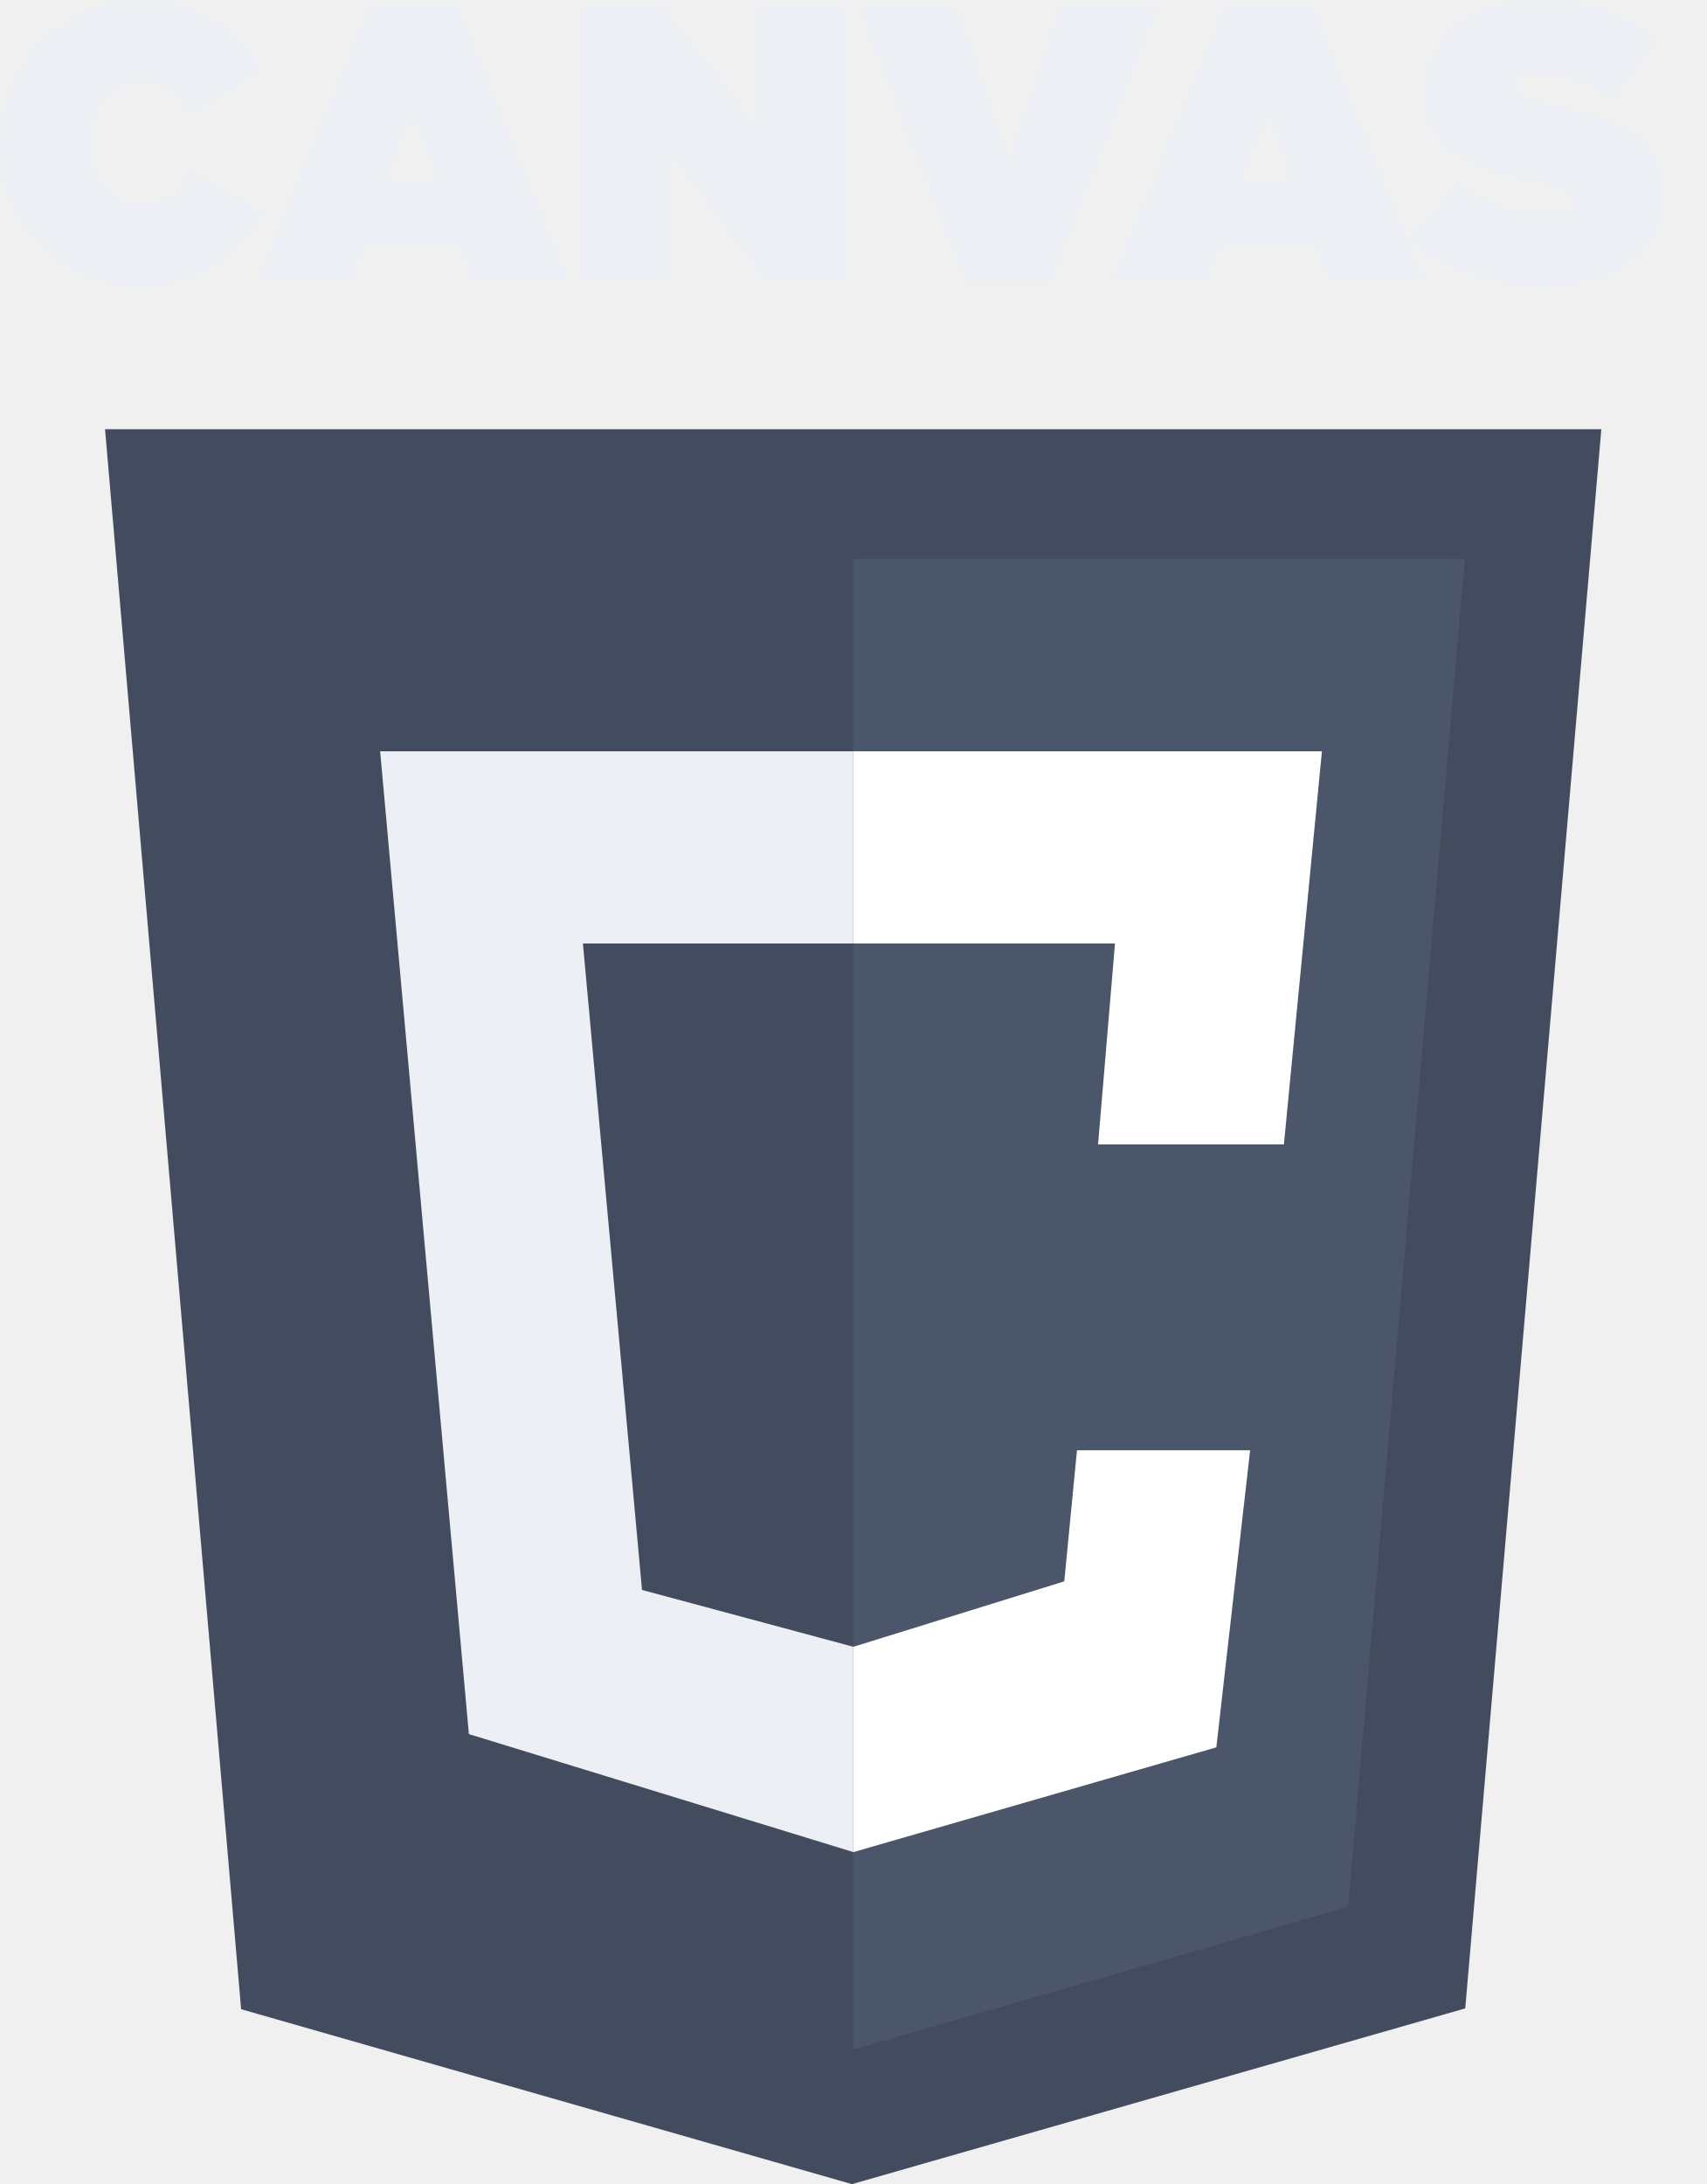
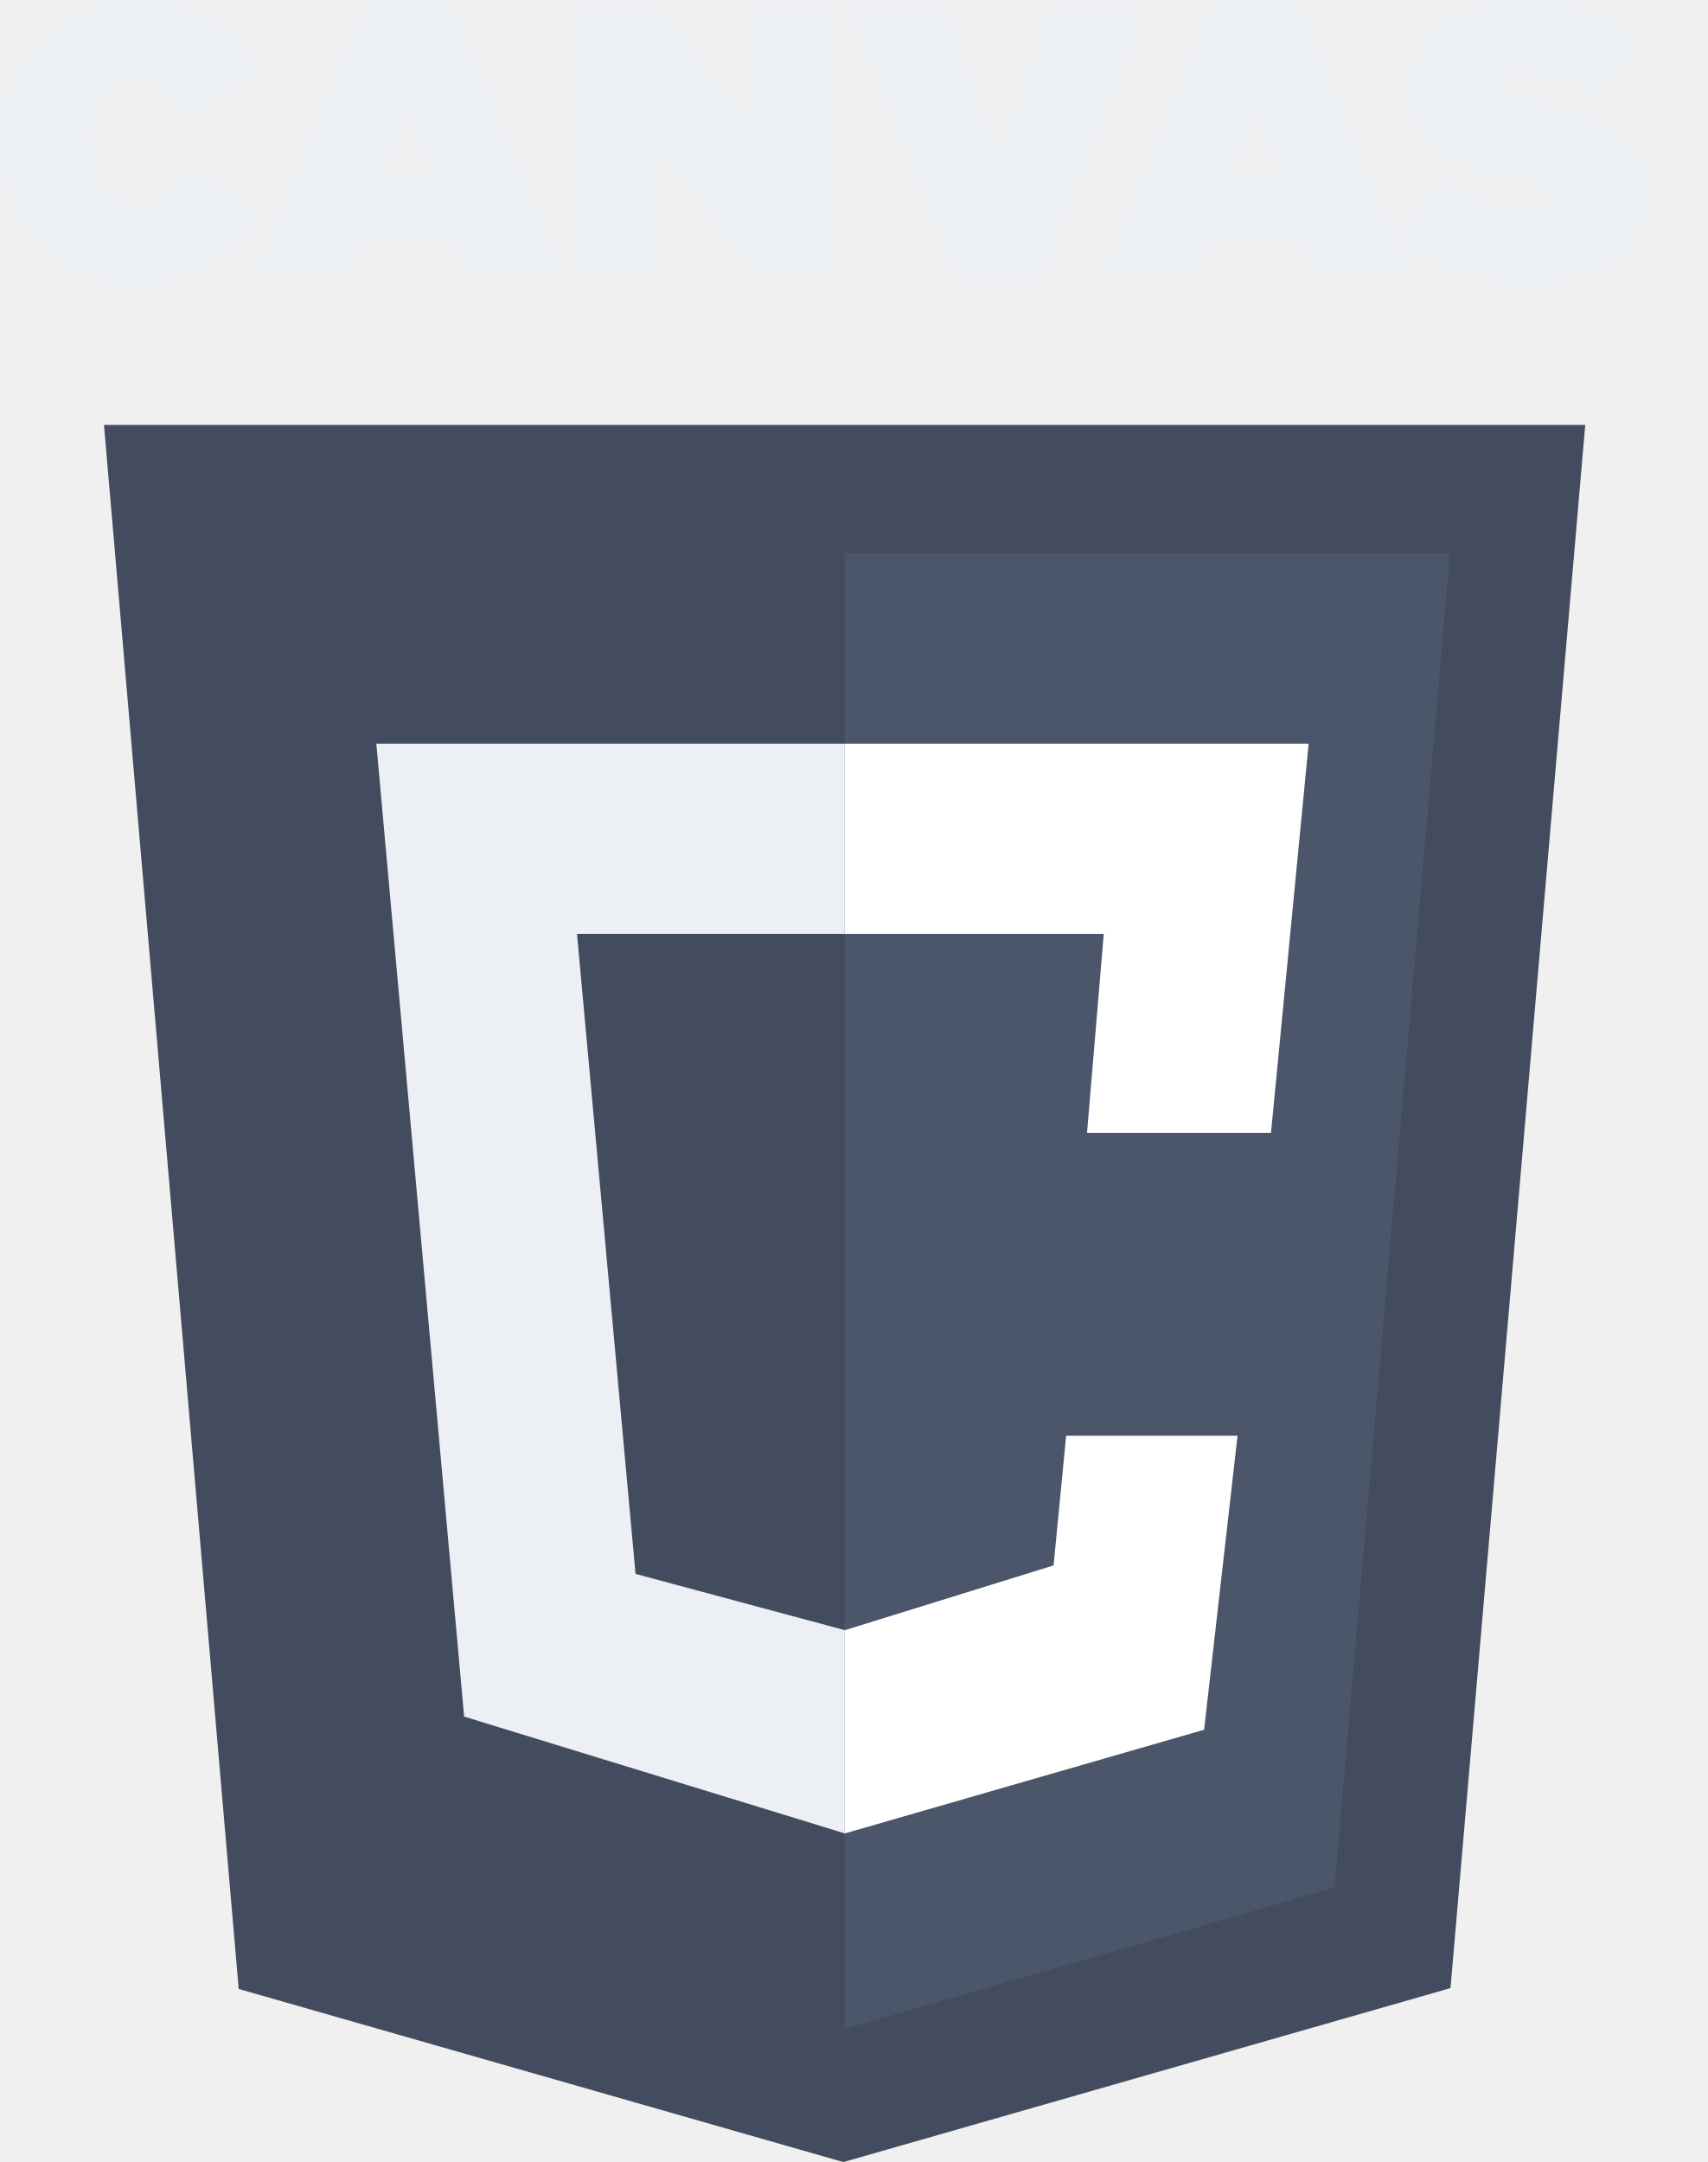
- <svg xmlns="http://www.w3.org/2000/svg" width="25" height="32" viewBox="0 0 25 32" fill="none">
-   <g clip-path="url(#clip0_1154_720)">
-     <path d="M2.022 4.205C2.991 4.205 3.537 3.715 3.865 3.116L2.79 2.488C2.629 2.788 2.423 2.995 2.055 2.995C1.626 2.995 1.325 2.627 1.325 2.102V2.091C1.325 1.607 1.615 1.21 2.055 1.21C2.412 1.21 2.618 1.411 2.762 1.699L3.837 1.048C3.509 0.432 2.929 0 2.072 0C0.908 0 0 0.899 0 2.102V2.114C0 3.364 0.941 4.205 2.022 4.205ZM3.764 4.118H5.157L5.357 3.577H6.722L6.928 4.118H8.342L6.7 0.058H5.407L3.764 4.118ZM5.686 2.621L6.042 1.642L6.399 2.621H5.686ZM8.503 4.118H9.795V2.258L11.243 4.118H12.401V0.086H11.109V1.866L9.723 0.086H8.503V4.118ZM14.146 4.147H15.394L16.975 0.086H15.539L14.781 2.35L14.024 0.086H12.565L14.146 4.147ZM16.295 4.118H17.688L17.888 3.577H19.253L19.459 4.118H20.873L19.23 0.058H17.938L16.295 4.118ZM18.217 2.621L18.573 1.642L18.93 2.621H18.217ZM22.656 4.193C23.703 4.193 24.377 3.675 24.377 2.828V2.817C24.377 2.004 23.708 1.705 22.712 1.515C22.299 1.434 22.194 1.365 22.194 1.256V1.244C22.194 1.146 22.283 1.077 22.478 1.077C22.84 1.077 23.28 1.198 23.647 1.475L24.282 0.564C23.831 0.196 23.274 0.012 22.522 0.012C21.447 0.012 20.868 0.605 20.868 1.371V1.382C20.868 2.235 21.637 2.494 22.511 2.678C22.929 2.765 23.051 2.828 23.051 2.943V2.955C23.051 3.064 22.951 3.128 22.717 3.128C22.26 3.128 21.776 2.989 21.353 2.655L20.656 3.514C21.152 3.963 21.865 4.193 22.656 4.193Z" fill="#ECEFF4" style="fill:#ECEFF4;fill:color(display-p3 0.925 0.937 0.957);fill-opacity:1;" />
-     <path d="M3.533 29.439L1.539 6.289H23.463L21.469 29.427L12.483 32.002" fill="#434C5E" style="fill:#434C5E;fill:color(display-p3 0.263 0.298 0.369);fill-opacity:1;" />
-     <path d="M12.5 30.031V8.188H21.462L19.752 27.938" fill="#4C566A" style="fill:#4C566A;fill:color(display-p3 0.298 0.337 0.416);fill-opacity:1;" />
-     <path d="M6.87 25.408L5.57 11.008H12.501V13.824H8.541L9.407 23.296L12.501 24.128V27.136L6.87 25.408Z" fill="#ECEFF4" style="fill:#ECEFF4;fill:color(display-p3 0.925 0.937 0.957);fill-opacity:1;" />
-     <path d="M19.369 11.008H12.5V13.824H16.337L16.089 16.768H18.812L19.369 11.008Z" fill="white" style="fill:white;fill-opacity:1;" />
-     <path d="M12.5 27.138L17.822 25.602L18.317 21.25H15.78L15.594 23.17L12.5 24.13V27.138Z" fill="white" style="fill:white;fill-opacity:1;" />
+ <svg xmlns="http://www.w3.org/2000/svg" width="79" height="100" viewBox="0 0 79 100" fill="none">
+   <g clip-path="url(#clip0_280_5149)">
+     <mask id="mask0_280_5149" style="mask-type:luminance" maskUnits="userSpaceOnUse" x="0" y="0" width="79" height="100">
+       <path d="M78.125 0H0V100H78.125V0Z" fill="white" />
+     </mask>
+     <g mask="url(#mask0_280_5149)">
+       <path d="M6.318 13.14C9.346 13.14 11.052 11.61 12.078 9.738L8.719 7.776C8.215 8.712 7.571 9.36 6.422 9.36C5.082 9.36 4.142 8.208 4.142 6.57V6.534C4.142 5.022 5.047 3.78 6.422 3.78C7.536 3.78 8.18 4.41 8.632 5.31L11.991 3.276C10.965 1.35 9.155 0 6.474 0C2.837 0 0 2.808 0 6.57V6.606C0 10.512 2.941 13.14 6.318 13.14ZM11.764 12.87H16.115L16.742 11.178H21.006L21.65 12.87H26.07L20.936 0.18H16.898L11.764 12.87ZM17.768 8.19L18.882 5.13L19.996 8.19H17.768ZM26.572 12.87H30.609V7.056L35.134 12.87H38.754V0.27H34.717V5.832L30.383 0.27H26.572V12.87ZM44.207 12.96H48.105L53.048 0.27H48.558L46.191 7.344L43.824 0.27H39.264L44.207 12.96ZM50.923 12.87H55.274L55.901 11.178H60.165L60.809 12.87H65.229L60.095 0.18H56.057L50.923 12.87ZM56.928 8.19L58.042 5.13L59.155 8.19H56.928ZM70.799 13.104C74.071 13.104 76.177 11.484 76.177 8.838V8.802C76.177 6.264 74.089 5.328 70.973 4.734C69.686 4.482 69.355 4.266 69.355 3.924V3.888C69.355 3.582 69.633 3.366 70.243 3.366C71.374 3.366 72.749 3.744 73.897 4.608L75.882 1.764C74.472 0.612 72.731 0.036 70.382 0.036C67.023 0.036 65.213 1.89 65.213 4.284V4.32C65.213 6.984 67.614 7.794 70.347 8.37C71.652 8.64 72.035 8.838 72.035 9.198V9.234C72.035 9.576 71.722 9.774 70.991 9.774C69.564 9.774 68.05 9.342 66.727 8.298L64.551 10.98C66.1 12.384 68.328 13.104 70.799 13.104Z" fill="#ECEFF4" />
+       <path d="M11.04 91.996L4.809 19.652H73.322L67.09 91.957L39.009 100.004" fill="#434C5E" />
+       <path d="M39.062 93.847V25.586H67.068L61.724 87.305" fill="#4C566A" />
+       <path d="M21.467 79.398L17.406 34.398H39.065V43.198H26.688L29.396 72.798L39.065 75.398V84.798L21.467 79.398Z" fill="#ECEFF4" />
+       <path d="M60.528 34.398H39.062V43.198H51.052L50.278 52.398H58.787L60.528 34.398Z" fill="white" />
+       <path d="M39.062 84.806L55.693 80.006L57.24 66.406H49.312L48.732 72.406L39.062 75.406V84.806Z" fill="white" />
+     </g>
  </g>
  <defs>
-     <clipPath id="clip0_1154_720">
-       <rect width="25" height="32" fill="white" style="fill:white;fill-opacity:1;" />
+     <clipPath id="clip0_280_5149">
+       <rect width="78.125" height="100" fill="white" />
    </clipPath>
  </defs>
</svg>
